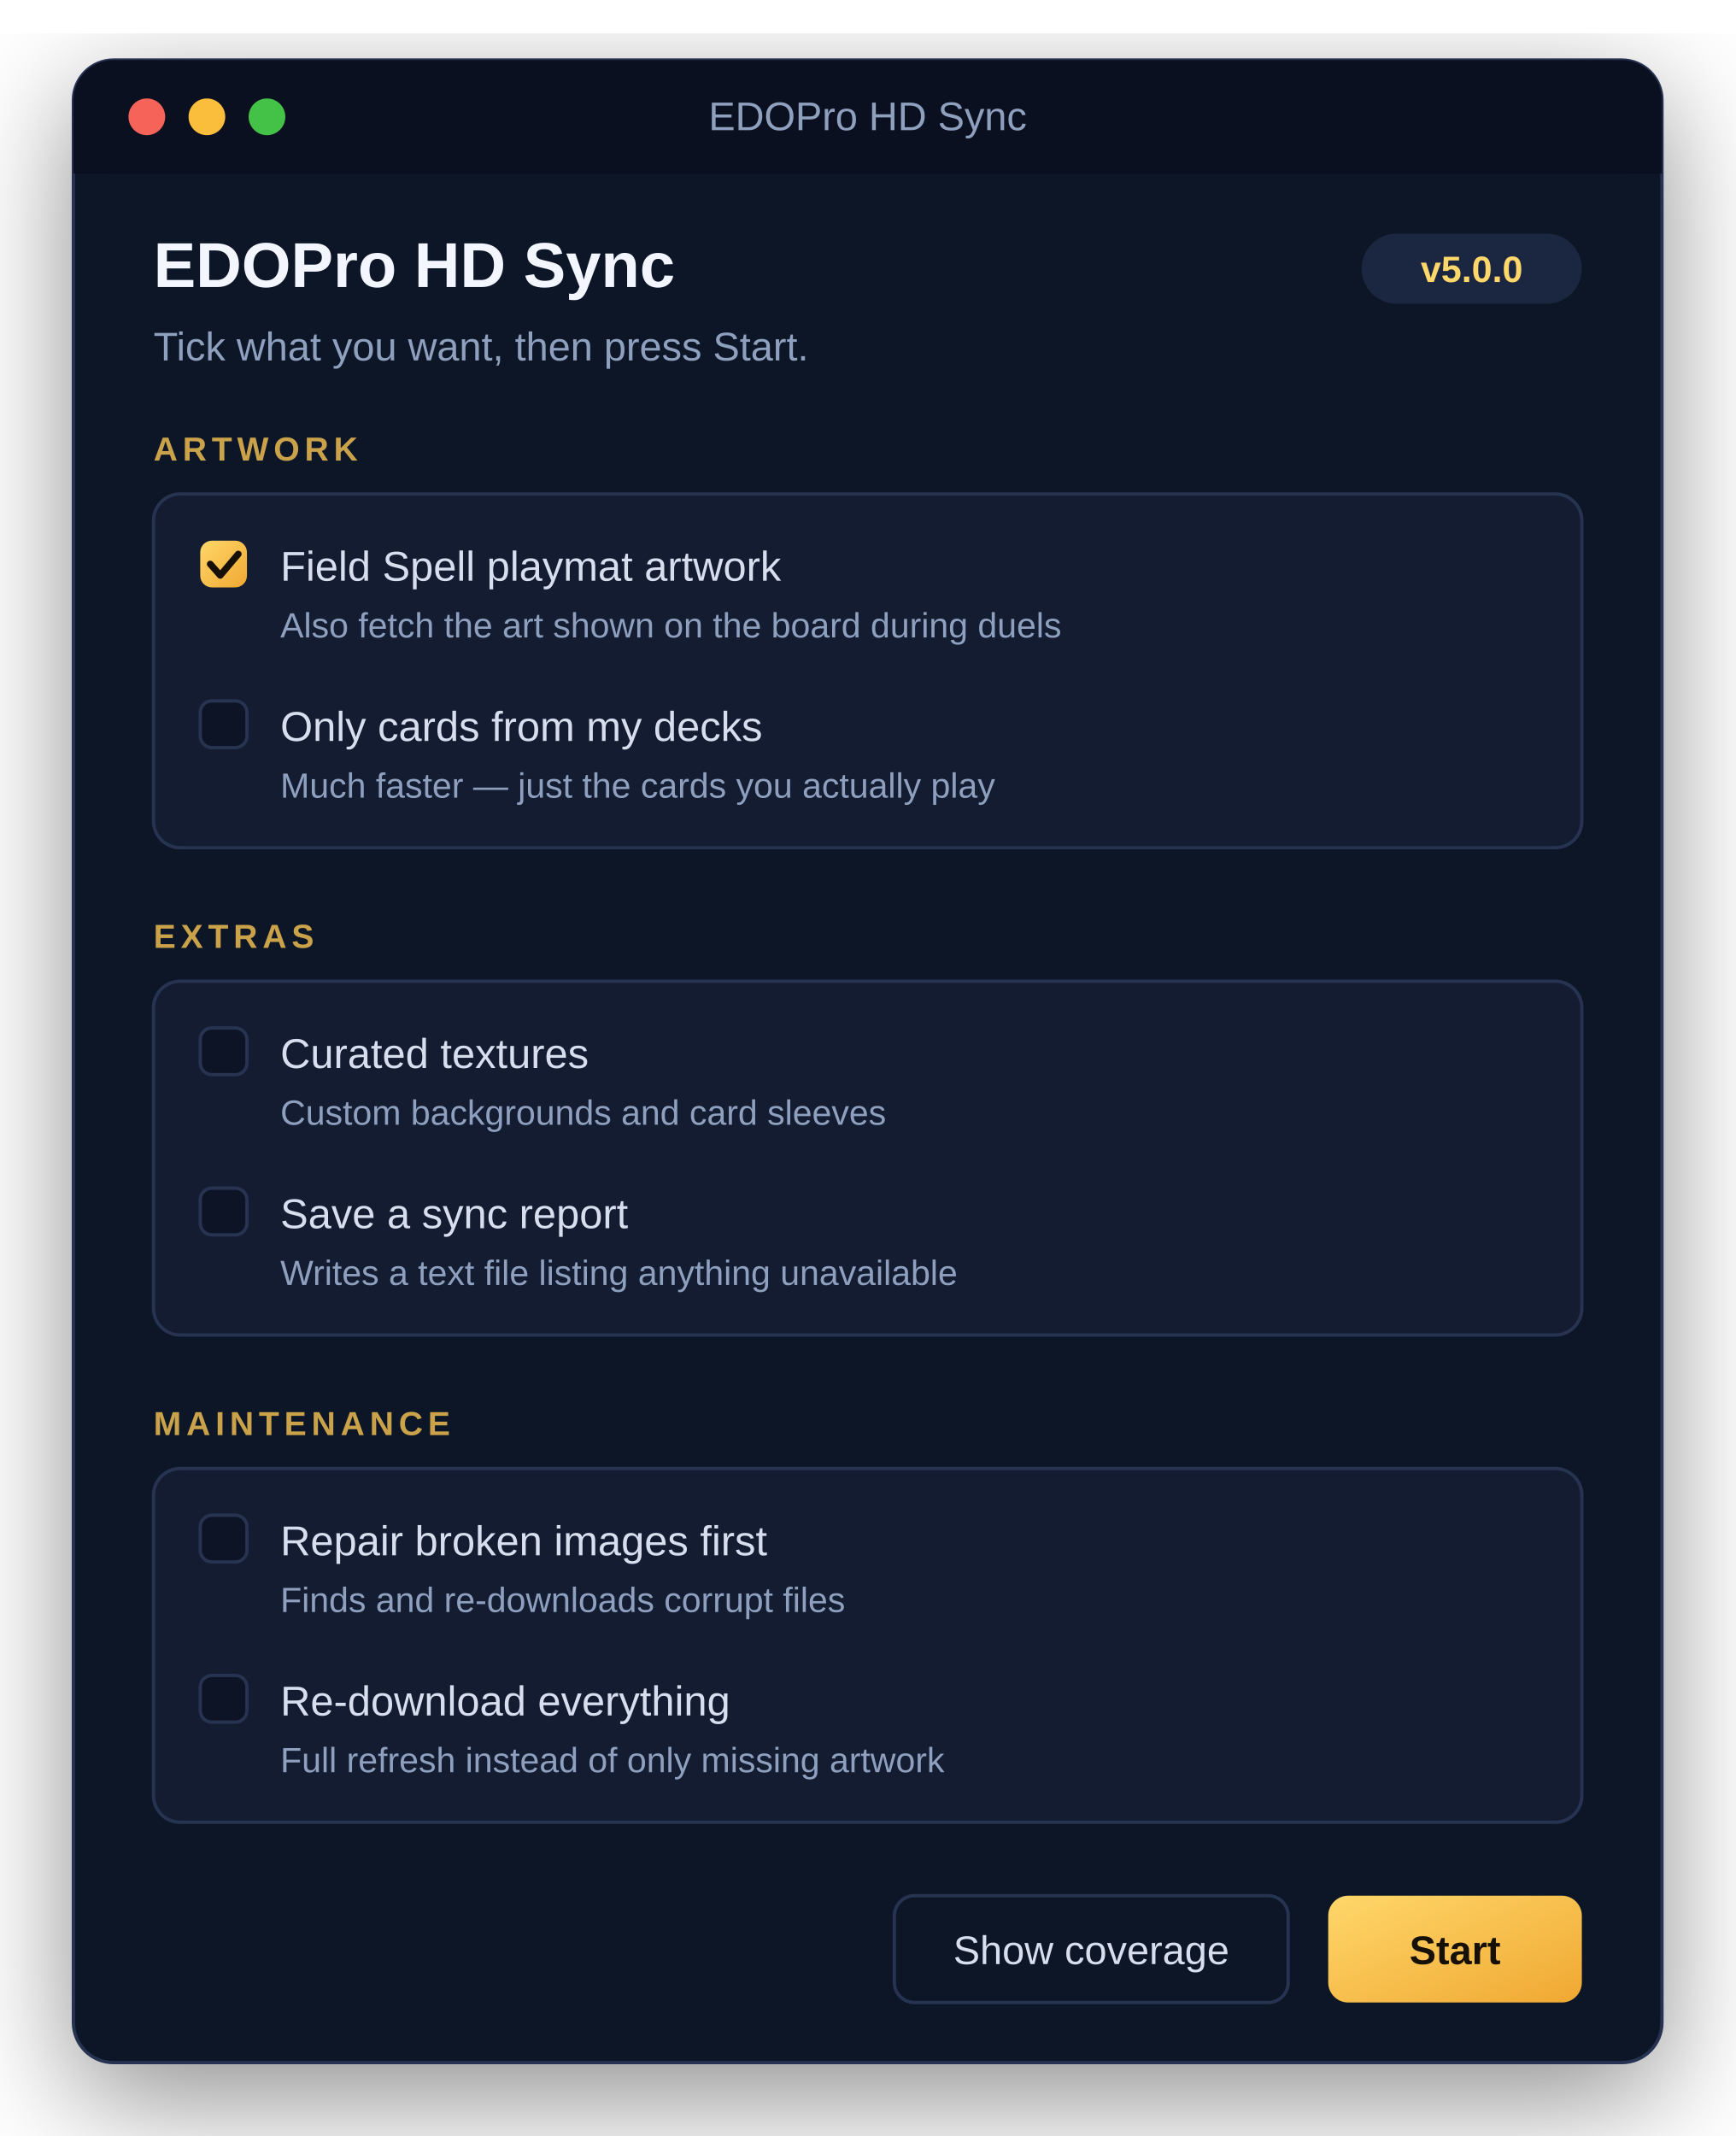
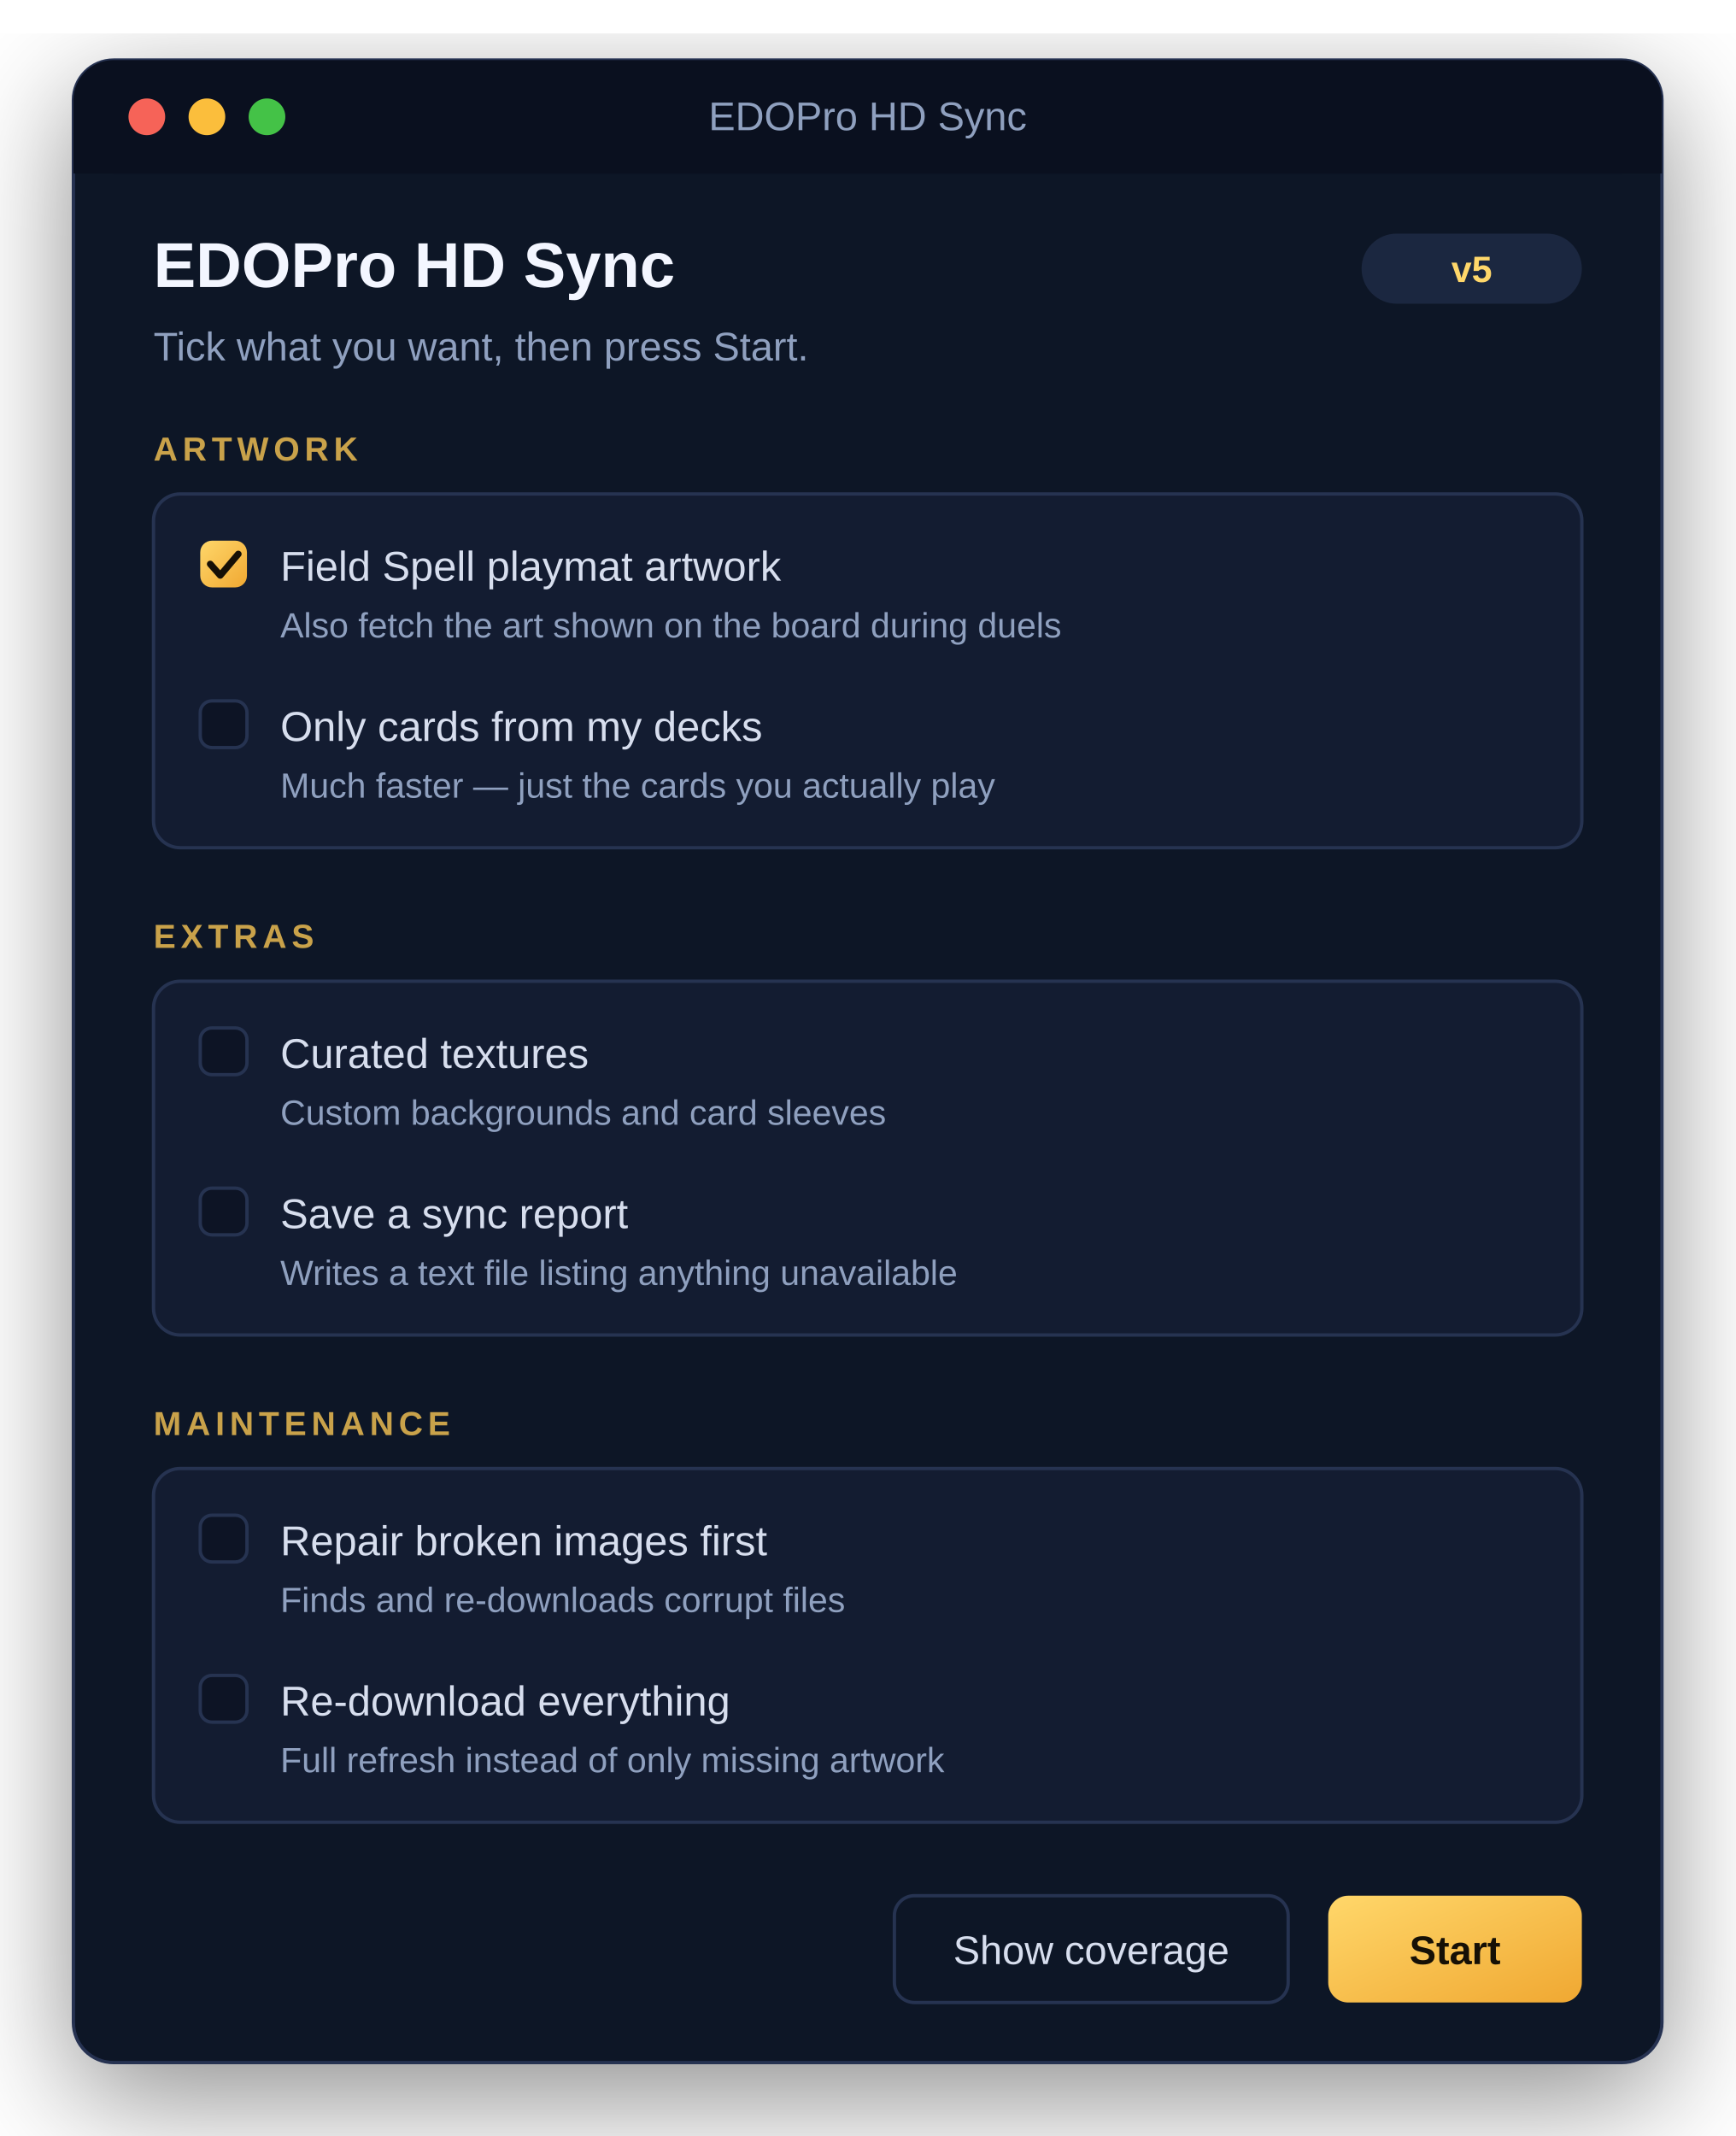
<svg xmlns="http://www.w3.org/2000/svg" viewBox="0 0 520 640" width="520" height="640" role="img" aria-label="EDOPro HD Sync options window preview">
  <style>
    text { font-family: -apple-system, 'Segoe UI', 'Helvetica Neue', Arial, sans-serif; }
    .title { font-size: 19px; font-weight: 700; fill: #f3f6ff; }
    .chip { font-size: 11px; font-weight: 700; fill: #ffd76a; }
    .sub { font-size: 12px; fill: #8fa0bf; }
    .section { font-size: 10px; font-weight: 700; letter-spacing: 1.5px; fill: #c9a24a; }
    .box { font-size: 12.5px; fill: #d7deee; }
    .hint { font-size: 10.5px; fill: #8fa0bf; }
    .btn-primary { font-size: 12px; font-weight: 700; fill: #161006; }
    .btn-secondary { font-size: 12px; fill: #d7deee; }
  </style>
  <defs>
    <linearGradient id="gold" x1="0" y1="0" x2="1" y2="1">
      <stop offset="0" stop-color="#ffd76a" />
      <stop offset="1" stop-color="#f0a832" />
    </linearGradient>
    <filter id="shadow" x="-8%" y="-6%" width="116%" height="114%">
      <feDropShadow dx="0" dy="10" stdDeviation="18" flood-color="#000000" flood-opacity="0.45" />
    </filter>
  </defs>
  <rect x="22" y="18" width="476" height="600" rx="12" fill="#0d1425" stroke="#263351" filter="url(#shadow)" />
  <rect x="22" y="18" width="476" height="34" rx="12" fill="#0a101f" />
  <rect x="22" y="40" width="476" height="12" fill="#0a101f" />
  <circle cx="44" cy="35" r="5.5" fill="#f66358" />
  <circle cx="62" cy="35" r="5.5" fill="#fbbe3c" />
  <circle cx="80" cy="35" r="5.5" fill="#44c247" />
  <text x="260" y="39" text-anchor="middle" class="sub">EDOPro HD Sync</text>
  <text x="46" y="86" class="title">EDOPro HD Sync</text>
  <rect x="408" y="70" width="66" height="21" rx="10.5" fill="#1b2740" />
-   <text x="441" y="84.5" text-anchor="middle" class="chip">v5.0.0</text>
+   <text x="441" y="84.5" text-anchor="middle" class="chip">v5</text>
  <text x="46" y="108" class="sub">Tick what you want, then press Start.</text>
  <text x="46" y="138" class="section">ARTWORK</text>
  <rect x="46" y="148" width="428" height="106" rx="8" fill="#131c31" stroke="#263351" />
  <rect x="60" y="162" width="14" height="14" rx="3.5" fill="url(#gold)" />
  <path d="M 63 169 l 3 3.4 5.4 -6.4" stroke="#161006" stroke-width="2" fill="none" stroke-linecap="round" stroke-linejoin="round" />
  <text x="84" y="174" class="box">Field Spell playmat artwork</text>
  <text x="84" y="191" class="hint">Also fetch the art shown on the board during duels</text>
  <rect x="60" y="210" width="14" height="14" rx="3.5" fill="#0d1425" stroke="#263351" />
  <text x="84" y="222" class="box">Only cards from my decks</text>
  <text x="84" y="239" class="hint">Much faster — just the cards you actually play</text>
  <text x="46" y="284" class="section">EXTRAS</text>
  <rect x="46" y="294" width="428" height="106" rx="8" fill="#131c31" stroke="#263351" />
  <rect x="60" y="308" width="14" height="14" rx="3.5" fill="#0d1425" stroke="#263351" />
  <text x="84" y="320" class="box">Curated textures</text>
  <text x="84" y="337" class="hint">Custom backgrounds and card sleeves</text>
  <rect x="60" y="356" width="14" height="14" rx="3.5" fill="#0d1425" stroke="#263351" />
  <text x="84" y="368" class="box">Save a sync report</text>
  <text x="84" y="385" class="hint">Writes a text file listing anything unavailable</text>
  <text x="46" y="430" class="section">MAINTENANCE</text>
  <rect x="46" y="440" width="428" height="106" rx="8" fill="#131c31" stroke="#263351" />
  <rect x="60" y="454" width="14" height="14" rx="3.5" fill="#0d1425" stroke="#263351" />
  <text x="84" y="466" class="box">Repair broken images first</text>
  <text x="84" y="483" class="hint">Finds and re-downloads corrupt files</text>
  <rect x="60" y="502" width="14" height="14" rx="3.5" fill="#0d1425" stroke="#263351" />
  <text x="84" y="514" class="box">Re-download everything</text>
  <text x="84" y="531" class="hint">Full refresh instead of only missing artwork</text>
  <rect x="268" y="568" width="118" height="32" rx="6" fill="none" stroke="#263351" />
  <text x="327" y="588.5" text-anchor="middle" class="btn-secondary">Show coverage</text>
  <rect x="398" y="568" width="76" height="32" rx="6" fill="url(#gold)" />
  <text x="436" y="588.5" text-anchor="middle" class="btn-primary">Start</text>
</svg>
